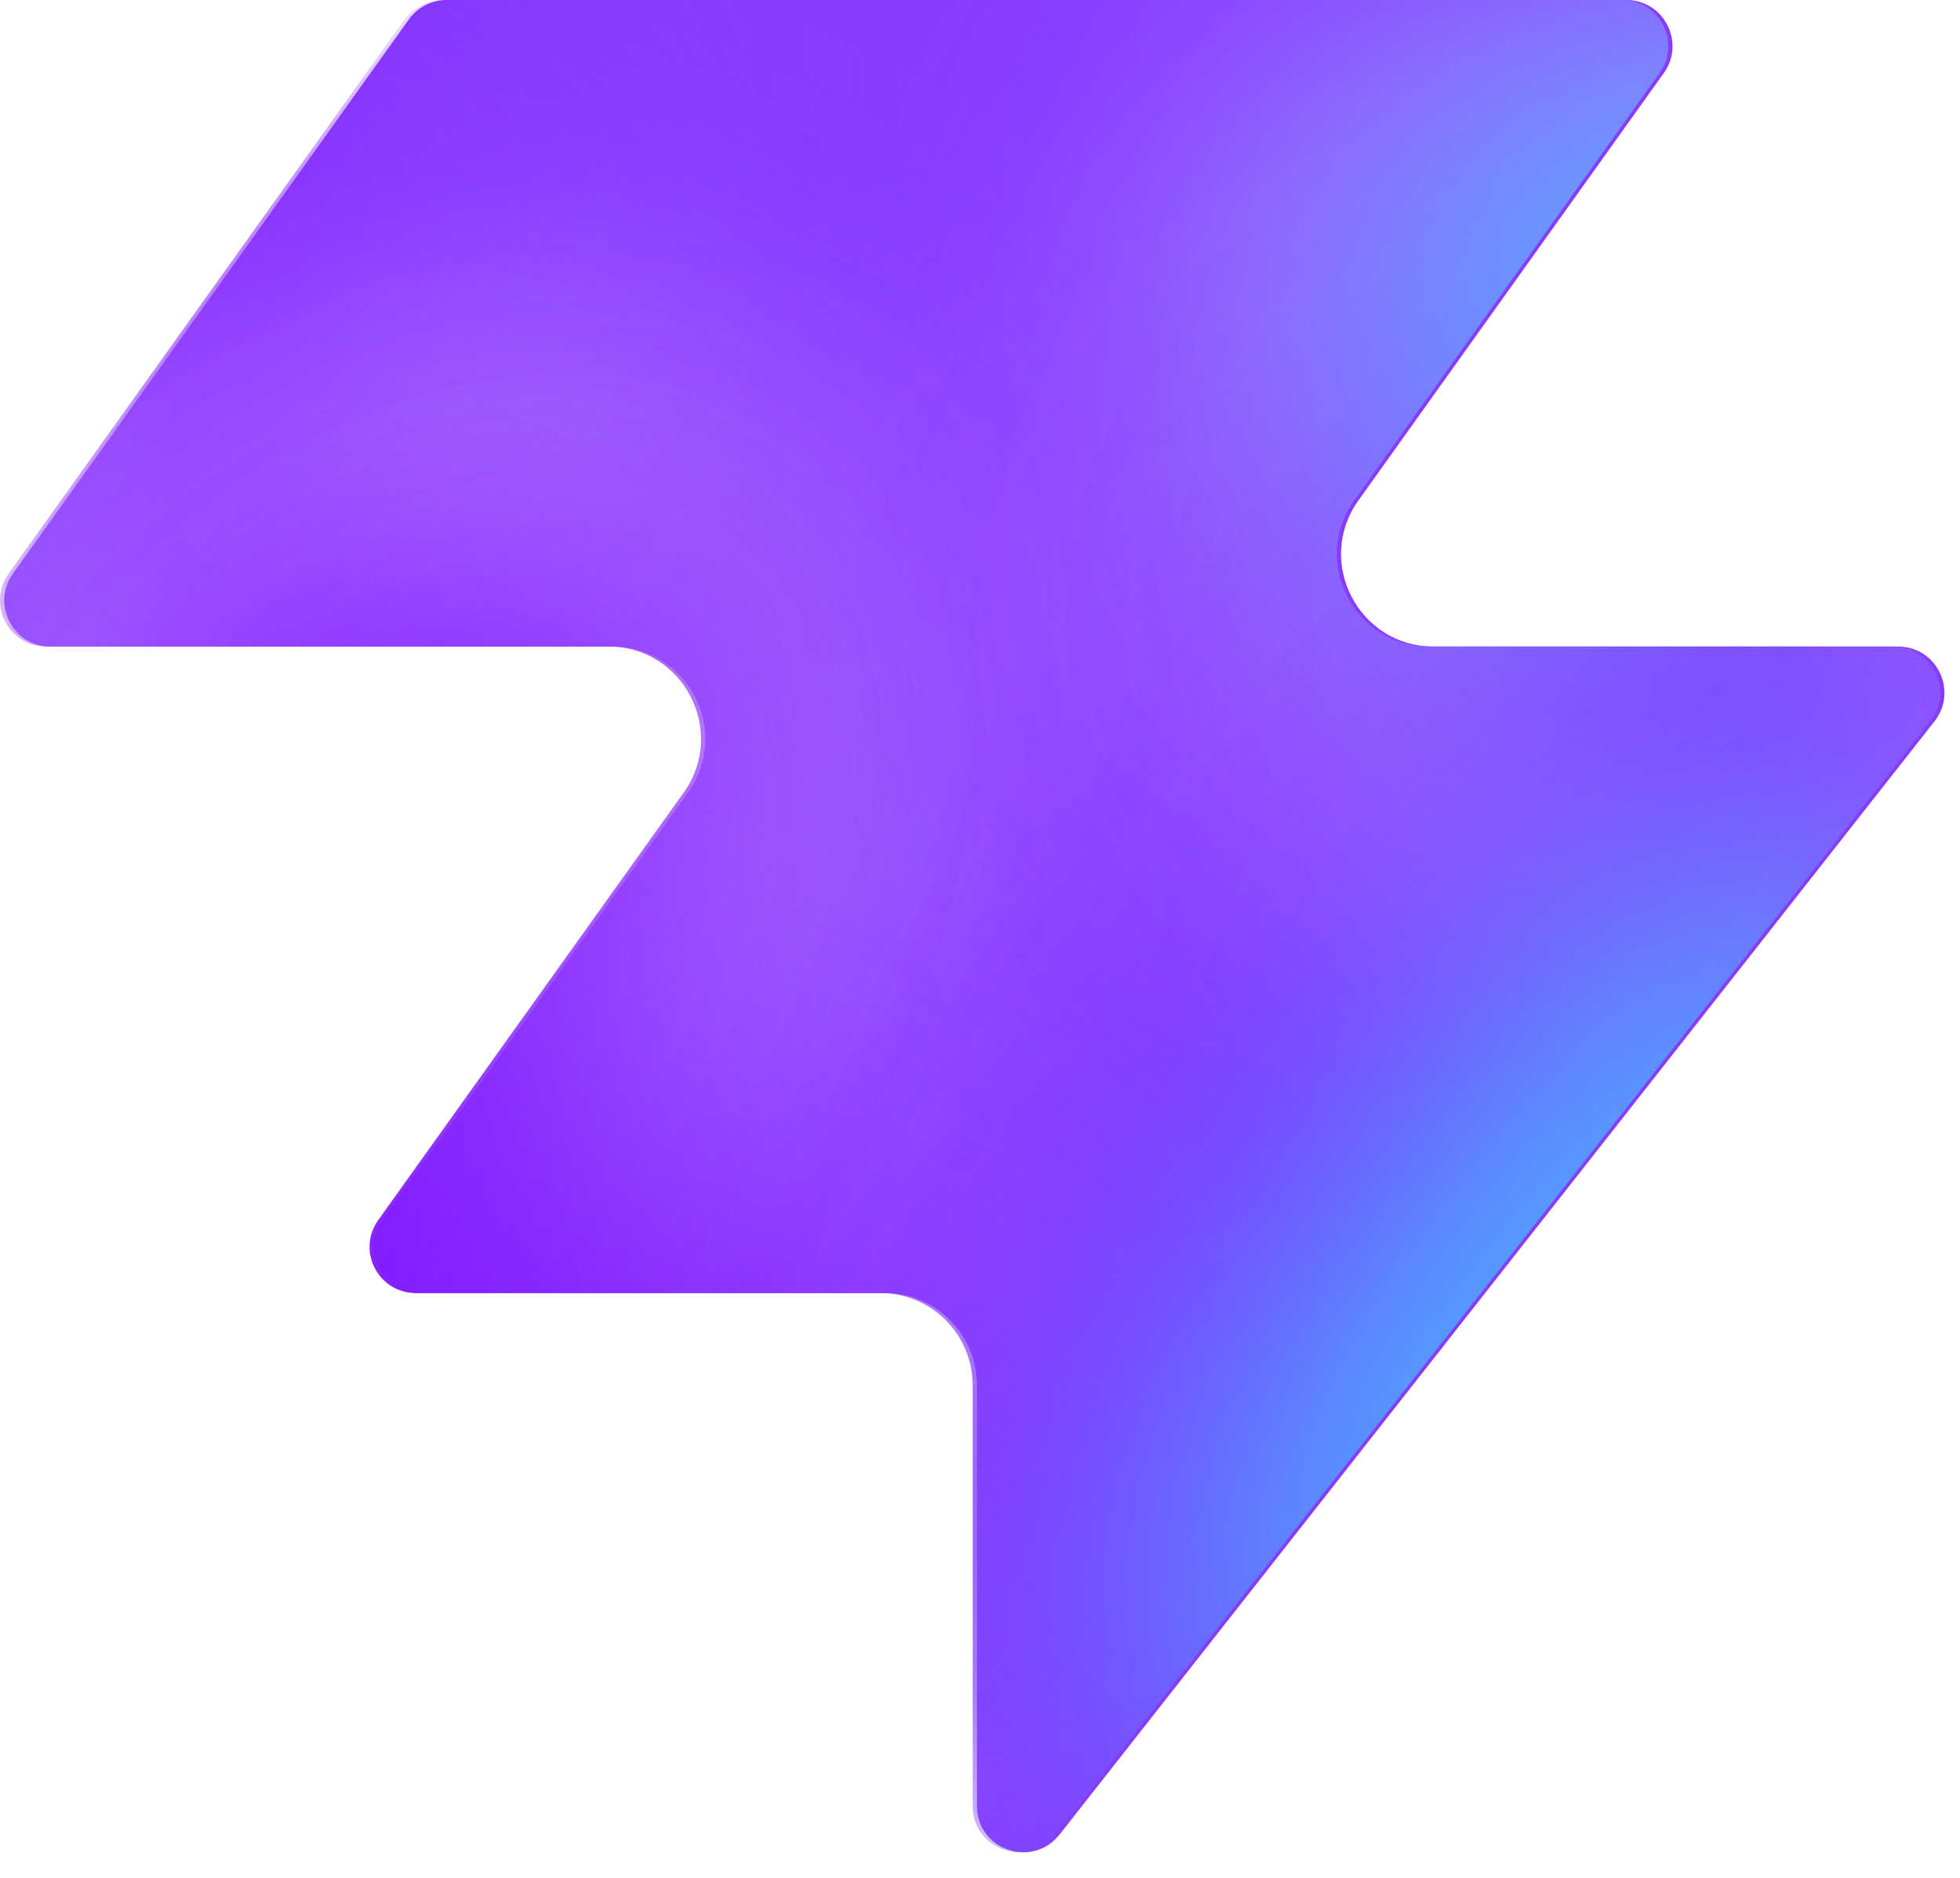
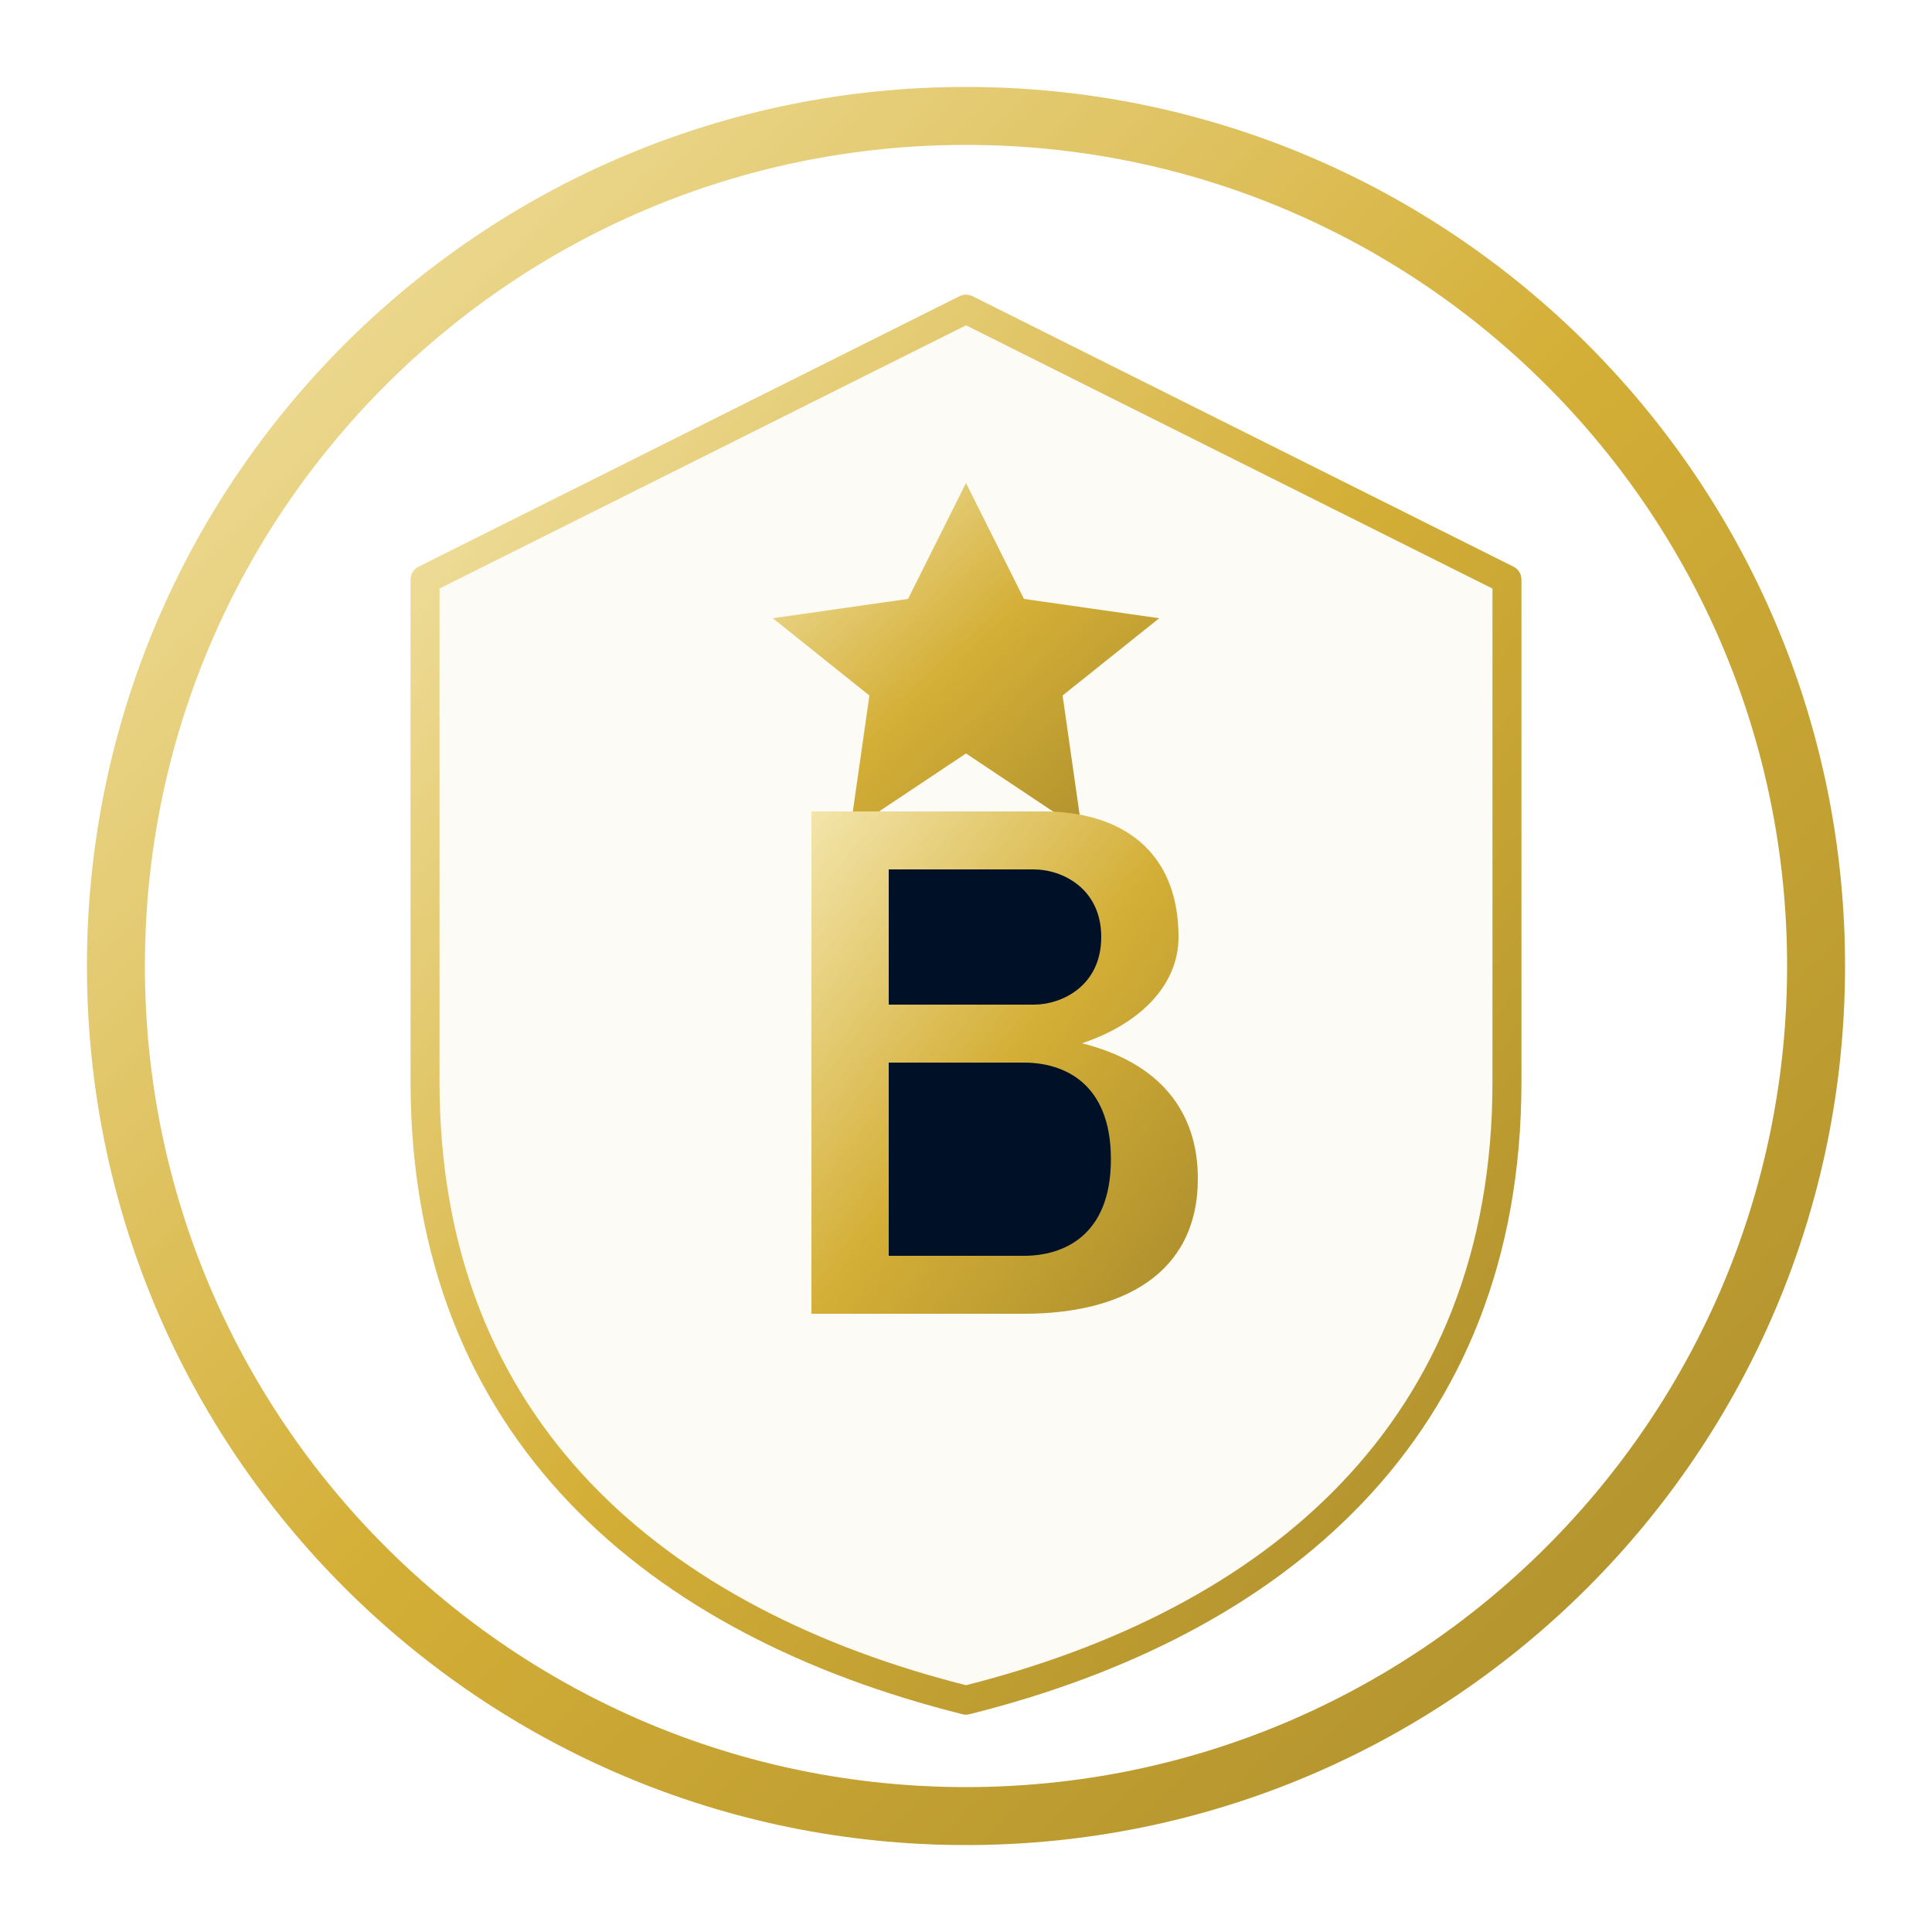
- <svg xmlns="http://www.w3.org/2000/svg" width="48" height="46" fill="none" viewBox="0 0 48 46">
-   <path fill="#863bff" d="M25.946 44.938c-.664.845-2.021.375-2.021-.698V33.937a2.26 2.26 0 0 0-2.262-2.262H10.287c-.92 0-1.456-1.04-.92-1.788l7.48-10.471c1.07-1.497 0-3.578-1.842-3.578H1.237c-.92 0-1.456-1.04-.92-1.788L10.013.474c.214-.297.556-.474.92-.474h28.894c.92 0 1.456 1.04.92 1.788l-7.48 10.471c-1.07 1.498 0 3.579 1.842 3.579h11.377c.943 0 1.473 1.088.89 1.83L25.947 44.94z" style="fill:#863bff;fill:color(display-p3 .525 .23 1);fill-opacity:1" />
-   <mask id="a" width="48" height="46" x="0" y="0" maskUnits="userSpaceOnUse" style="mask-type:alpha">
-     <path fill="#000" d="M25.842 44.938c-.664.844-2.021.375-2.021-.698V33.937a2.26 2.26 0 0 0-2.262-2.262H10.183c-.92 0-1.456-1.04-.92-1.788l7.48-10.471c1.07-1.498 0-3.579-1.842-3.579H1.133c-.92 0-1.456-1.04-.92-1.787L9.91.473c.214-.297.556-.474.92-.474h28.894c.92 0 1.456 1.04.92 1.788l-7.48 10.471c-1.07 1.498 0 3.578 1.842 3.578h11.377c.943 0 1.473 1.088.89 1.832L25.843 44.94z" style="fill:#000;fill-opacity:1" />
-   </mask>
-   <g mask="url(#a)">
-     <g filter="url(#b)">
-       <ellipse cx="5.508" cy="14.704" fill="#ede6ff" rx="5.508" ry="14.704" style="fill:#ede6ff;fill:color(display-p3 .927 .903 1);fill-opacity:1" transform="matrix(.00324 1 1 -.00324 -4.47 31.516)" />
-     </g>
-     <g filter="url(#c)">
-       <ellipse cx="10.399" cy="29.851" fill="#ede6ff" rx="10.399" ry="29.851" style="fill:#ede6ff;fill:color(display-p3 .927 .903 1);fill-opacity:1" transform="matrix(.00324 1 1 -.00324 -39.328 7.883)" />
-     </g>
-     <g filter="url(#d)">
-       <ellipse cx="5.508" cy="30.487" fill="#7e14ff" rx="5.508" ry="30.487" style="fill:#7e14ff;fill:color(display-p3 .492 .077 1);fill-opacity:1" transform="rotate(89.814 -25.913 -14.639)scale(1 -1)" />
-     </g>
-     <g filter="url(#e)">
-       <ellipse cx="5.508" cy="30.599" fill="#7e14ff" rx="5.508" ry="30.599" style="fill:#7e14ff;fill:color(display-p3 .492 .077 1);fill-opacity:1" transform="rotate(89.814 -32.644 -3.334)scale(1 -1)" />
-     </g>
-     <g filter="url(#f)">
-       <ellipse cx="5.508" cy="30.599" fill="#7e14ff" rx="5.508" ry="30.599" style="fill:#7e14ff;fill:color(display-p3 .492 .077 1);fill-opacity:1" transform="matrix(.00324 1 1 -.00324 -34.34 30.47)" />
-     </g>
-     <g filter="url(#g)">
-       <ellipse cx="14.072" cy="22.078" fill="#ede6ff" rx="14.072" ry="22.078" style="fill:#ede6ff;fill:color(display-p3 .927 .903 1);fill-opacity:1" transform="rotate(93.35 24.506 48.493)scale(-1 1)" />
-     </g>
-     <g filter="url(#h)">
-       <ellipse cx="3.47" cy="21.501" fill="#7e14ff" rx="3.47" ry="21.501" style="fill:#7e14ff;fill:color(display-p3 .492 .077 1);fill-opacity:1" transform="rotate(89.009 28.708 47.59)scale(-1 1)" />
-     </g>
-     <g filter="url(#i)">
-       <ellipse cx="3.47" cy="21.501" fill="#7e14ff" rx="3.47" ry="21.501" style="fill:#7e14ff;fill:color(display-p3 .492 .077 1);fill-opacity:1" transform="rotate(89.009 28.708 47.59)scale(-1 1)" />
-     </g>
-     <g filter="url(#j)">
-       <ellipse cx=".387" cy="8.972" fill="#7e14ff" rx="4.407" ry="29.108" style="fill:#7e14ff;fill:color(display-p3 .492 .077 1);fill-opacity:1" transform="rotate(39.51 .387 8.972)" />
-     </g>
-     <g filter="url(#k)">
-       <ellipse cx="47.523" cy="-6.092" fill="#7e14ff" rx="4.407" ry="29.108" style="fill:#7e14ff;fill:color(display-p3 .492 .077 1);fill-opacity:1" transform="rotate(37.892 47.523 -6.092)" />
-     </g>
-     <g filter="url(#l)">
-       <ellipse cx="41.412" cy="6.333" fill="#47bfff" rx="5.971" ry="9.665" style="fill:#47bfff;fill:color(display-p3 .28 .748 1);fill-opacity:1" transform="rotate(37.892 41.412 6.333)" />
-     </g>
-     <g filter="url(#m)">
-       <ellipse cx="-1.879" cy="38.332" fill="#7e14ff" rx="4.407" ry="29.108" style="fill:#7e14ff;fill:color(display-p3 .492 .077 1);fill-opacity:1" transform="rotate(37.892 -1.88 38.332)" />
-     </g>
-     <g filter="url(#n)">
-       <ellipse cx="-1.879" cy="38.332" fill="#7e14ff" rx="4.407" ry="29.108" style="fill:#7e14ff;fill:color(display-p3 .492 .077 1);fill-opacity:1" transform="rotate(37.892 -1.88 38.332)" />
-     </g>
-     <g filter="url(#o)">
-       <ellipse cx="35.651" cy="29.907" fill="#7e14ff" rx="4.407" ry="29.108" style="fill:#7e14ff;fill:color(display-p3 .492 .077 1);fill-opacity:1" transform="rotate(37.892 35.651 29.907)" />
-     </g>
-     <g filter="url(#p)">
-       <ellipse cx="38.418" cy="32.4" fill="#47bfff" rx="5.971" ry="15.297" style="fill:#47bfff;fill:color(display-p3 .28 .748 1);fill-opacity:1" transform="rotate(37.892 38.418 32.4)" />
-     </g>
-   </g>
+ <svg xmlns="http://www.w3.org/2000/svg" viewBox="0 0 100 100" fill="none">
  <defs>
-     <filter id="b" width="60.045" height="41.654" x="-19.77" y="16.149" color-interpolation-filters="sRGB" filterUnits="userSpaceOnUse">
-       <feFlood flood-opacity="0" result="BackgroundImageFix" />
-       <feBlend in="SourceGraphic" in2="BackgroundImageFix" result="shape" />
-       <feGaussianBlur result="effect1_foregroundBlur_2002_17158" stdDeviation="7.659" />
-     </filter>
-     <filter id="c" width="90.34" height="51.437" x="-54.613" y="-7.533" color-interpolation-filters="sRGB" filterUnits="userSpaceOnUse">
-       <feFlood flood-opacity="0" result="BackgroundImageFix" />
-       <feBlend in="SourceGraphic" in2="BackgroundImageFix" result="shape" />
-       <feGaussianBlur result="effect1_foregroundBlur_2002_17158" stdDeviation="7.659" />
-     </filter>
-     <filter id="d" width="79.355" height="29.4" x="-49.64" y="2.03" color-interpolation-filters="sRGB" filterUnits="userSpaceOnUse">
-       <feFlood flood-opacity="0" result="BackgroundImageFix" />
-       <feBlend in="SourceGraphic" in2="BackgroundImageFix" result="shape" />
-       <feGaussianBlur result="effect1_foregroundBlur_2002_17158" stdDeviation="4.596" />
-     </filter>
-     <filter id="e" width="79.579" height="29.4" x="-45.045" y="20.029" color-interpolation-filters="sRGB" filterUnits="userSpaceOnUse">
-       <feFlood flood-opacity="0" result="BackgroundImageFix" />
-       <feBlend in="SourceGraphic" in2="BackgroundImageFix" result="shape" />
-       <feGaussianBlur result="effect1_foregroundBlur_2002_17158" stdDeviation="4.596" />
-     </filter>
-     <filter id="f" width="79.579" height="29.4" x="-43.513" y="21.178" color-interpolation-filters="sRGB" filterUnits="userSpaceOnUse">
-       <feFlood flood-opacity="0" result="BackgroundImageFix" />
-       <feBlend in="SourceGraphic" in2="BackgroundImageFix" result="shape" />
-       <feGaussianBlur result="effect1_foregroundBlur_2002_17158" stdDeviation="4.596" />
-     </filter>
-     <filter id="g" width="74.749" height="58.852" x="15.756" y="-17.901" color-interpolation-filters="sRGB" filterUnits="userSpaceOnUse">
-       <feFlood flood-opacity="0" result="BackgroundImageFix" />
-       <feBlend in="SourceGraphic" in2="BackgroundImageFix" result="shape" />
-       <feGaussianBlur result="effect1_foregroundBlur_2002_17158" stdDeviation="7.659" />
-     </filter>
-     <filter id="h" width="61.377" height="25.362" x="23.548" y="2.284" color-interpolation-filters="sRGB" filterUnits="userSpaceOnUse">
-       <feFlood flood-opacity="0" result="BackgroundImageFix" />
-       <feBlend in="SourceGraphic" in2="BackgroundImageFix" result="shape" />
-       <feGaussianBlur result="effect1_foregroundBlur_2002_17158" stdDeviation="4.596" />
-     </filter>
-     <filter id="i" width="61.377" height="25.362" x="23.548" y="2.284" color-interpolation-filters="sRGB" filterUnits="userSpaceOnUse">
-       <feFlood flood-opacity="0" result="BackgroundImageFix" />
-       <feBlend in="SourceGraphic" in2="BackgroundImageFix" result="shape" />
-       <feGaussianBlur result="effect1_foregroundBlur_2002_17158" stdDeviation="4.596" />
-     </filter>
-     <filter id="j" width="56.045" height="63.649" x="-27.636" y="-22.853" color-interpolation-filters="sRGB" filterUnits="userSpaceOnUse">
-       <feFlood flood-opacity="0" result="BackgroundImageFix" />
-       <feBlend in="SourceGraphic" in2="BackgroundImageFix" result="shape" />
-       <feGaussianBlur result="effect1_foregroundBlur_2002_17158" stdDeviation="4.596" />
-     </filter>
-     <filter id="k" width="54.814" height="64.646" x="20.116" y="-38.415" color-interpolation-filters="sRGB" filterUnits="userSpaceOnUse">
-       <feFlood flood-opacity="0" result="BackgroundImageFix" />
-       <feBlend in="SourceGraphic" in2="BackgroundImageFix" result="shape" />
-       <feGaussianBlur result="effect1_foregroundBlur_2002_17158" stdDeviation="4.596" />
-     </filter>
-     <filter id="l" width="33.541" height="35.313" x="24.641" y="-11.323" color-interpolation-filters="sRGB" filterUnits="userSpaceOnUse">
-       <feFlood flood-opacity="0" result="BackgroundImageFix" />
-       <feBlend in="SourceGraphic" in2="BackgroundImageFix" result="shape" />
-       <feGaussianBlur result="effect1_foregroundBlur_2002_17158" stdDeviation="4.596" />
-     </filter>
-     <filter id="m" width="54.814" height="64.646" x="-29.286" y="6.009" color-interpolation-filters="sRGB" filterUnits="userSpaceOnUse">
-       <feFlood flood-opacity="0" result="BackgroundImageFix" />
-       <feBlend in="SourceGraphic" in2="BackgroundImageFix" result="shape" />
-       <feGaussianBlur result="effect1_foregroundBlur_2002_17158" stdDeviation="4.596" />
-     </filter>
-     <filter id="n" width="54.814" height="64.646" x="-29.286" y="6.009" color-interpolation-filters="sRGB" filterUnits="userSpaceOnUse">
-       <feFlood flood-opacity="0" result="BackgroundImageFix" />
-       <feBlend in="SourceGraphic" in2="BackgroundImageFix" result="shape" />
-       <feGaussianBlur result="effect1_foregroundBlur_2002_17158" stdDeviation="4.596" />
-     </filter>
-     <filter id="o" width="54.814" height="64.646" x="8.244" y="-2.416" color-interpolation-filters="sRGB" filterUnits="userSpaceOnUse">
-       <feFlood flood-opacity="0" result="BackgroundImageFix" />
-       <feBlend in="SourceGraphic" in2="BackgroundImageFix" result="shape" />
-       <feGaussianBlur result="effect1_foregroundBlur_2002_17158" stdDeviation="4.596" />
-     </filter>
-     <filter id="p" width="39.409" height="43.623" x="18.713" y="10.588" color-interpolation-filters="sRGB" filterUnits="userSpaceOnUse">
-       <feFlood flood-opacity="0" result="BackgroundImageFix" />
-       <feBlend in="SourceGraphic" in2="BackgroundImageFix" result="shape" />
-       <feGaussianBlur result="effect1_foregroundBlur_2002_17158" stdDeviation="4.596" />
-     </filter>
+     <linearGradient id="gold-grad" x1="0%" y1="0%" x2="100%" y2="100%">
+       <stop offset="0%" stop-color="#f3e5ab" />
+       <stop offset="50%" stop-color="#d4af37" />
+       <stop offset="100%" stop-color="#aa8c2c" />
+     </linearGradient>
  </defs>
+   <circle cx="50" cy="50" r="44" stroke="url(#gold-grad)" stroke-width="3" stroke-dasharray="280 20" stroke-linecap="round" />
+   <path d="M50 16 L78 30 V56 C78 74 66 84 50 88 C34 84 22 74 22 56 V30 Z" stroke="url(#gold-grad)" stroke-width="1.5" stroke-linejoin="round" fill="rgba(212, 175, 55, 0.05)" />
+   <path d="M50 25 L53 31 L60 32 L55 36 L56 43 L50 39 L44 43 L45 36 L40 32 L47 31 Z" fill="url(#gold-grad)" />
+   <path d="M42 42 H54 C58 42 61 44 61 48.5 C61 51 59 53 56 54 C60 55 62 57.5 62 61 C62 66 58 68 53 68 H42 V42 Z" fill="url(#gold-grad)" />
+   <path d="M46 45 V52 H53.5 C55 52 57 51 57 48.5 C57 46 55 45 53.5 45 H46 Z" fill="#001026" />
+   <path d="M46 55 V65 H53 C55 65 57.5 64 57.5 60 C57.5 56 55 55 53 55 H46 Z" fill="#001026" />
</svg>
